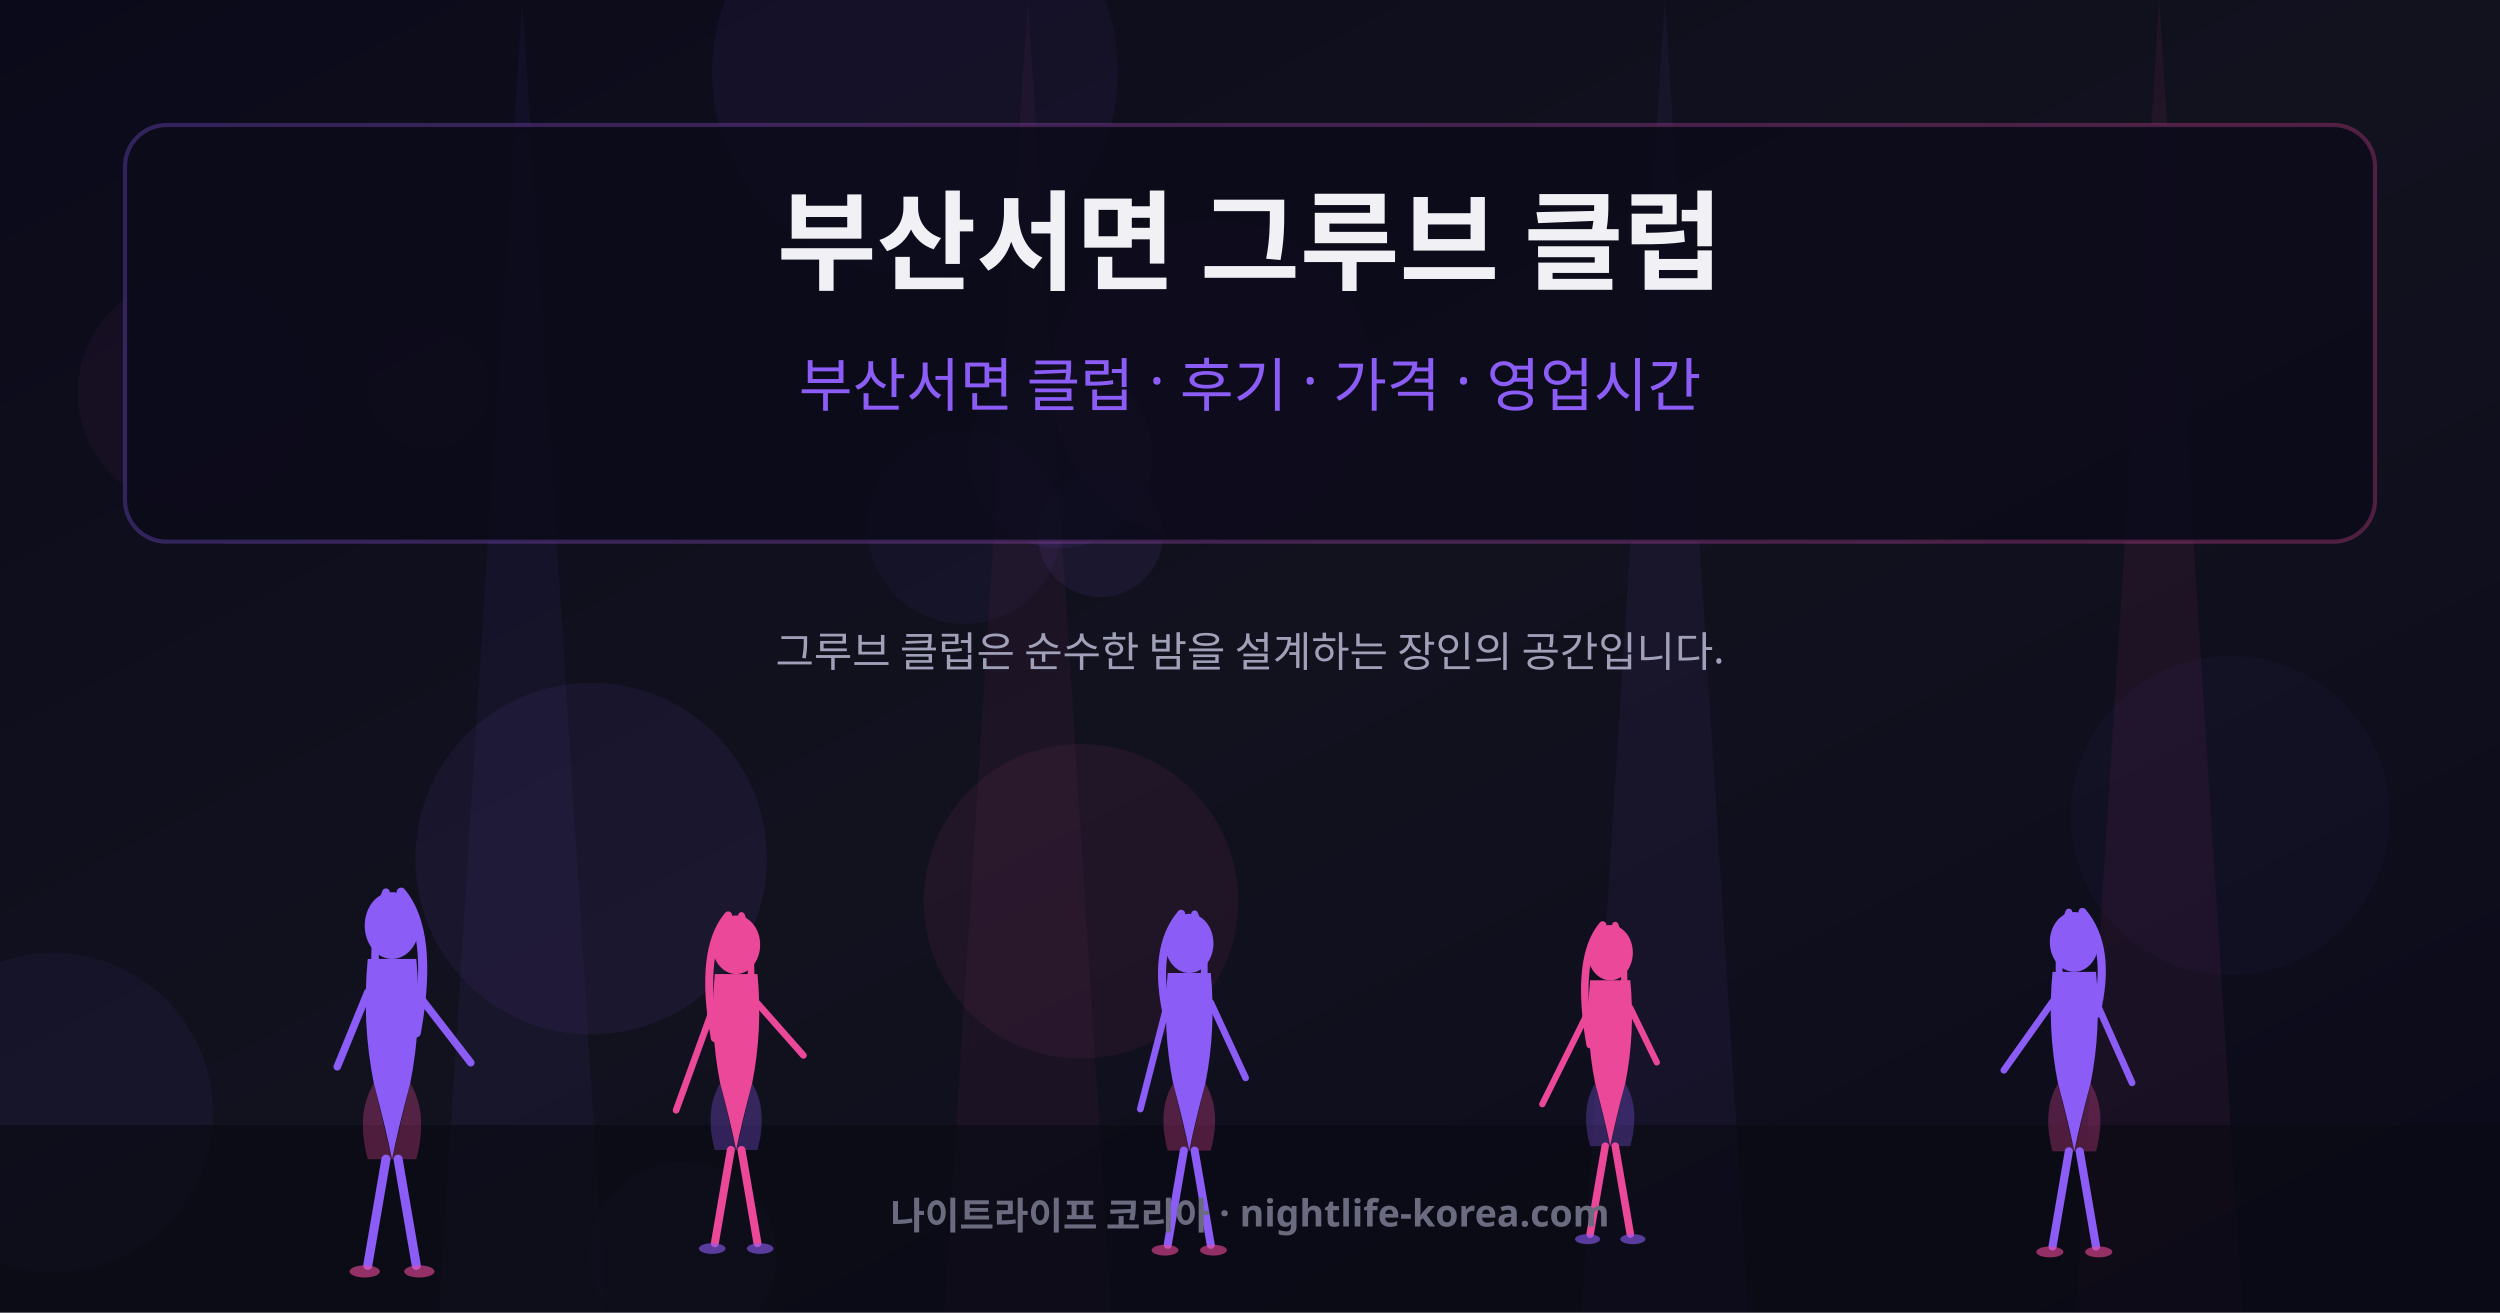
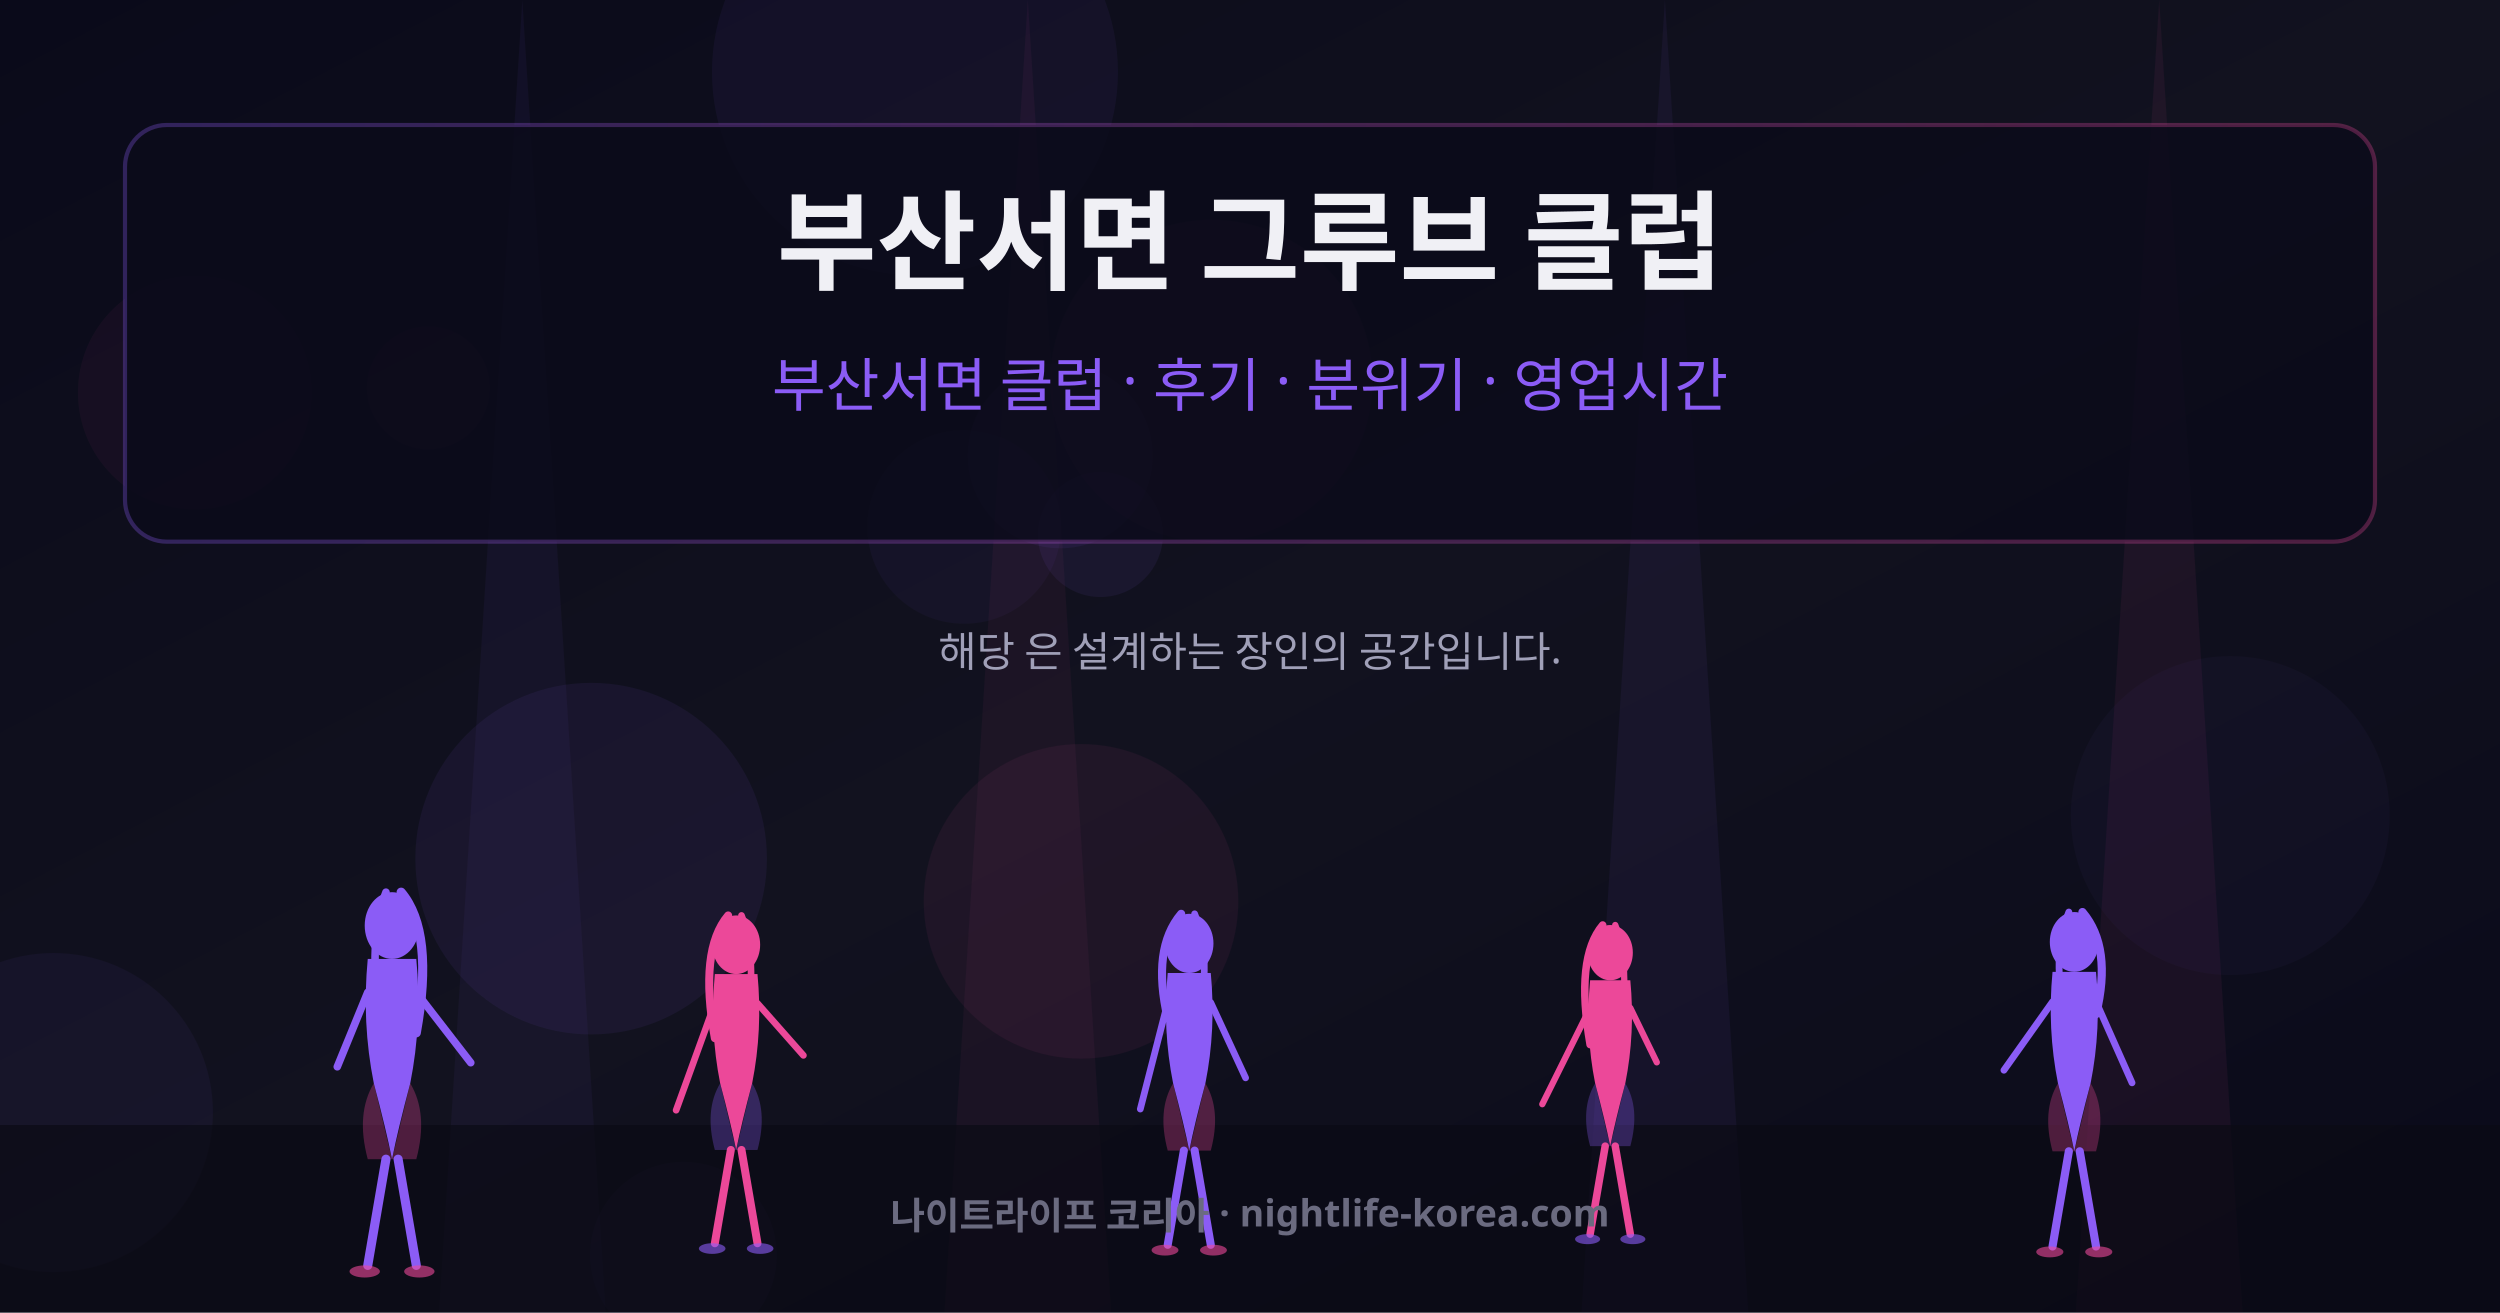
<svg xmlns="http://www.w3.org/2000/svg" viewBox="0 0 1200 630" width="1200" height="630">
  <defs>
    <linearGradient id="ogbg" x1="0%" y1="0%" x2="100%" y2="100%">
      <stop offset="0%" style="stop-color:#0a0a1a" />
      <stop offset="50%" style="stop-color:#12121f" />
      <stop offset="100%" style="stop-color:#0a0a1a" />
    </linearGradient>
    <linearGradient id="ogtxt" x1="0%" y1="0%" x2="100%" y2="0%">
      <stop offset="0%" style="stop-color:#8b5cf6" />
      <stop offset="100%" style="stop-color:#ec4899" />
    </linearGradient>
  </defs>
  <rect width="1200" height="630" fill="url(#ogbg)" />
  <polygon points="250.721,0 210.721,630 290.721,630" fill="#8b5cf6" opacity="0.052" />
  <polygon points="493.347,0 453.347,630 533.347,630" fill="#ec4899" opacity="0.054" />
  <polygon points="799.156,0 759.156,630 839.156,630" fill="#8b5cf6" opacity="0.065" />
  <polygon points="1036.418,0 996.418,630 1076.418,630" fill="#ec4899" opacity="0.066" />
  <circle cx="462.807" cy="252.953" r="46.457" fill="#8b5cf6" opacity="0.043" />
  <circle cx="25.633" cy="534.036" r="76.57" fill="#8b5cf6" opacity="0.051" />
  <circle cx="205.625" cy="186.17" r="29.586" fill="#ec4899" opacity="0.053" />
  <circle cx="1070.527" cy="391.476" r="76.544" fill="#8b5cf6" opacity="0.034" />
  <circle cx="508.919" cy="218.745" r="44.431" fill="#8b5cf6" opacity="0.074" />
  <circle cx="581.51" cy="182.82" r="77.368" fill="#ec4899" opacity="0.074" />
  <circle cx="528.204" cy="256.561" r="30.01" fill="#8b5cf6" opacity="0.077" />
  <circle cx="518.893" cy="432.637" r="75.498" fill="#ec4899" opacity="0.063" />
  <circle cx="283.745" cy="412.151" r="84.377" fill="#8b5cf6" opacity="0.074" />
  <circle cx="328.078" cy="602.502" r="44.817" fill="#8b5cf6" opacity="0.051" />
  <circle cx="93.529" cy="188.424" r="56.117" fill="#ec4899" opacity="0.049" />
  <circle cx="439.184" cy="34.612" r="97.415" fill="#8b5cf6" opacity="0.059" />
  <rect x="0" y="540" width="1200" height="90" fill="#0a0a14" opacity="0.7" />
  <g transform="translate(188.1713,520) scale(1.45642)">
    <ellipse cx="0" cy="-52" rx="9" ry="11" fill="#8b5cf6" />
    <path d="M3,-63 Q14,-50 8,-16.646" stroke="#8b5cf6" stroke-width="3" fill="none" stroke-linecap="round" />
    <path d="M-2,-63 Q-8,-48 -4,-19.646" stroke="#8b5cf6" stroke-width="2.5" fill="none" stroke-linecap="round" />
    <path d="M-8,-41 Q-10,-20 -6,0 Q-2,15 0,25 Q2,15 6,0 Q10,-20 8,-41 Z" fill="#8b5cf6" />
    <path d="M-6,0 Q-12,10 -8,25 L0,25 Z" fill="#ec4899" opacity="0.3" />
    <path d="M6,0 Q12,10 8,25 L0,25 Z" fill="#ec4899" opacity="0.3" />
    <line x1="-2" y1="25" x2="-8" y2="60" stroke="#8b5cf6" stroke-width="3" stroke-linecap="round" />
    <line x1="2" y1="25" x2="8" y2="60" stroke="#8b5cf6" stroke-width="3" stroke-linecap="round" />
    <ellipse cx="-9" cy="62" rx="5" ry="2" fill="#ec4899" opacity="0.6" />
    <ellipse cx="9" cy="62" rx="5" ry="2" fill="#ec4899" opacity="0.6" />
    <line x1="-8" y1="-30" x2="-18.046" y2="-5.458" stroke="#8b5cf6" stroke-width="2.5" stroke-linecap="round" />
    <line x1="8" y1="-30" x2="25.947" y2="-6.798" stroke="#8b5cf6" stroke-width="2.5" stroke-linecap="round" />
  </g>
  <g transform="translate(353.3565,520) scale(1.279164)">
    <ellipse cx="0" cy="-52" rx="9" ry="11" fill="#ec4899" />
    <path d="M-3,-63 Q-14,-50 -8,-16.94" stroke="#ec4899" stroke-width="3" fill="none" stroke-linecap="round" />
    <path d="M2,-63 Q8,-48 4,-19.94" stroke="#ec4899" stroke-width="2.5" fill="none" stroke-linecap="round" />
    <path d="M-8,-41 Q-10,-20 -6,0 Q-2,15 0,25 Q2,15 6,0 Q10,-20 8,-41 Z" fill="#ec4899" />
    <path d="M-6,0 Q-12,10 -8,25 L0,25 Z" fill="#8b5cf6" opacity="0.3" />
    <path d="M6,0 Q12,10 8,25 L0,25 Z" fill="#8b5cf6" opacity="0.3" />
    <line x1="-2" y1="25" x2="-8" y2="60" stroke="#ec4899" stroke-width="3" stroke-linecap="round" />
    <line x1="2" y1="25" x2="8" y2="60" stroke="#ec4899" stroke-width="3" stroke-linecap="round" />
    <ellipse cx="-9" cy="62" rx="5" ry="2" fill="#8b5cf6" opacity="0.6" />
    <ellipse cx="9" cy="62" rx="5" ry="2" fill="#8b5cf6" opacity="0.6" />
    <line x1="-8" y1="-30" x2="-22.534" y2="10.095" stroke="#ec4899" stroke-width="2.5" stroke-linecap="round" />
    <line x1="8" y1="-30" x2="25.234" y2="-10.49" stroke="#ec4899" stroke-width="2.5" stroke-linecap="round" />
  </g>
  <g transform="translate(570.8375,520) scale(1.291673)">
    <ellipse cx="0" cy="-52" rx="9" ry="11" fill="#8b5cf6" />
    <path d="M-3,-63 Q-14,-50 -8,-24.143" stroke="#8b5cf6" stroke-width="3" fill="none" stroke-linecap="round" />
    <path d="M2,-63 Q8,-48 4,-27.143" stroke="#8b5cf6" stroke-width="2.5" fill="none" stroke-linecap="round" />
    <path d="M-8,-41 Q-10,-20 -6,0 Q-2,15 0,25 Q2,15 6,0 Q10,-20 8,-41 Z" fill="#8b5cf6" />
    <path d="M-6,0 Q-12,10 -8,25 L0,25 Z" fill="#ec4899" opacity="0.3" />
    <path d="M6,0 Q12,10 8,25 L0,25 Z" fill="#ec4899" opacity="0.3" />
    <line x1="-2" y1="25" x2="-8" y2="60" stroke="#8b5cf6" stroke-width="3" stroke-linecap="round" />
    <line x1="2" y1="25" x2="8" y2="60" stroke="#8b5cf6" stroke-width="3" stroke-linecap="round" />
    <ellipse cx="-9" cy="62" rx="5" ry="2" fill="#ec4899" opacity="0.6" />
    <ellipse cx="9" cy="62" rx="5" ry="2" fill="#ec4899" opacity="0.6" />
    <line x1="-8" y1="-30" x2="-18.188" y2="9.558" stroke="#8b5cf6" stroke-width="2.5" stroke-linecap="round" />
    <line x1="8" y1="-30" x2="20.944" y2="-2.034" stroke="#8b5cf6" stroke-width="2.5" stroke-linecap="round" />
  </g>
  <g transform="translate(772.9038,520) scale(1.206266)">
    <ellipse cx="0" cy="-52" rx="9" ry="11" fill="#ec4899" />
    <path d="M-3,-63 Q-14,-50 -8,-15.407" stroke="#ec4899" stroke-width="3" fill="none" stroke-linecap="round" />
    <path d="M2,-63 Q8,-48 4,-18.407" stroke="#ec4899" stroke-width="2.5" fill="none" stroke-linecap="round" />
    <path d="M-8,-41 Q-10,-20 -6,0 Q-2,15 0,25 Q2,15 6,0 Q10,-20 8,-41 Z" fill="#ec4899" />
    <path d="M-6,0 Q-12,10 -8,25 L0,25 Z" fill="#8b5cf6" opacity="0.3" />
    <path d="M6,0 Q12,10 8,25 L0,25 Z" fill="#8b5cf6" opacity="0.3" />
    <line x1="-2" y1="25" x2="-8" y2="60" stroke="#ec4899" stroke-width="3" stroke-linecap="round" />
    <line x1="2" y1="25" x2="8" y2="60" stroke="#ec4899" stroke-width="3" stroke-linecap="round" />
    <ellipse cx="-9" cy="62" rx="5" ry="2" fill="#8b5cf6" opacity="0.6" />
    <ellipse cx="9" cy="62" rx="5" ry="2" fill="#8b5cf6" opacity="0.6" />
    <line x1="-8" y1="-30" x2="-27.025" y2="8.302" stroke="#ec4899" stroke-width="2.5" stroke-linecap="round" />
    <line x1="8" y1="-30" x2="18.527" y2="-8.354" stroke="#ec4899" stroke-width="2.5" stroke-linecap="round" />
  </g>
  <g transform="translate(995.6559,520) scale(1.305153)">
    <ellipse cx="0" cy="-52" rx="9" ry="11" fill="#8b5cf6" />
    <path d="M3,-63 Q14,-50 8,-25.424" stroke="#8b5cf6" stroke-width="3" fill="none" stroke-linecap="round" />
    <path d="M-2,-63 Q-8,-48 -4,-28.424" stroke="#8b5cf6" stroke-width="2.5" fill="none" stroke-linecap="round" />
    <path d="M-8,-41 Q-10,-20 -6,0 Q-2,15 0,25 Q2,15 6,0 Q10,-20 8,-41 Z" fill="#8b5cf6" />
    <path d="M-6,0 Q-12,10 -8,25 L0,25 Z" fill="#ec4899" opacity="0.3" />
    <path d="M6,0 Q12,10 8,25 L0,25 Z" fill="#ec4899" opacity="0.3" />
    <line x1="-2" y1="25" x2="-8" y2="60" stroke="#8b5cf6" stroke-width="3" stroke-linecap="round" />
    <line x1="2" y1="25" x2="8" y2="60" stroke="#8b5cf6" stroke-width="3" stroke-linecap="round" />
    <ellipse cx="-9" cy="62" rx="5" ry="2" fill="#ec4899" opacity="0.6" />
    <ellipse cx="9" cy="62" rx="5" ry="2" fill="#ec4899" opacity="0.6" />
    <line x1="-8" y1="-30" x2="-25.877" y2="-4.824" stroke="#8b5cf6" stroke-width="2.5" stroke-linecap="round" />
    <line x1="8" y1="-30" x2="21.24" y2="-0.197" stroke="#8b5cf6" stroke-width="2.5" stroke-linecap="round" />
  </g>
  <rect x="60" y="60" width="1080" height="200" rx="20" fill="#0a0a1a" opacity="0.85" />
  <rect x="60" y="60" width="1080" height="200" rx="20" fill="none" stroke="url(#ogtxt)" stroke-width="2" opacity="0.3" />
  <text x="600" y="135" text-anchor="middle" font-family="'Noto Sans KR',sans-serif" font-size="52" font-weight="800" fill="#f0f0f5">부산서면 그루브 클럽</text>
-   <text x="600" y="195" text-anchor="middle" font-family="'Noto Sans KR',sans-serif" font-size="28" font-weight="500" fill="#8b5cf6">부산서면 클럽 · 후기 · 가격 · 영업시간</text>
+   <text x="600" y="195" text-anchor="middle" font-family="'Noto Sans KR',sans-serif" font-size="28" font-weight="500" fill="#8b5cf6">부산서면 클럽 · 후기 · 분위기 · 영업시간</text>
  <rect x="60" y="290" width="auto" height="40" rx="20" fill="#8b5cf6" opacity="0.15" />
-   <text x="600" y="320" text-anchor="middle" font-family="'Noto Sans KR',sans-serif" font-size="20" fill="#a0a0b8">그루브 클럽은 순수한 밤을 설계하는 장인의 공간입니다.</text>
+   <text x="600" y="320" text-anchor="middle" font-family="'Noto Sans KR',sans-serif" font-size="20" fill="#a0a0b8">해당 은 설계하는 장인의 공간입니다.</text>
  <text x="600" y="590" text-anchor="middle" font-family="'Noto Sans KR',sans-serif" font-size="18" font-weight="600" fill="#6b6b80">나이트라이프 코리아 · nightlife-korea.com</text>
</svg>
